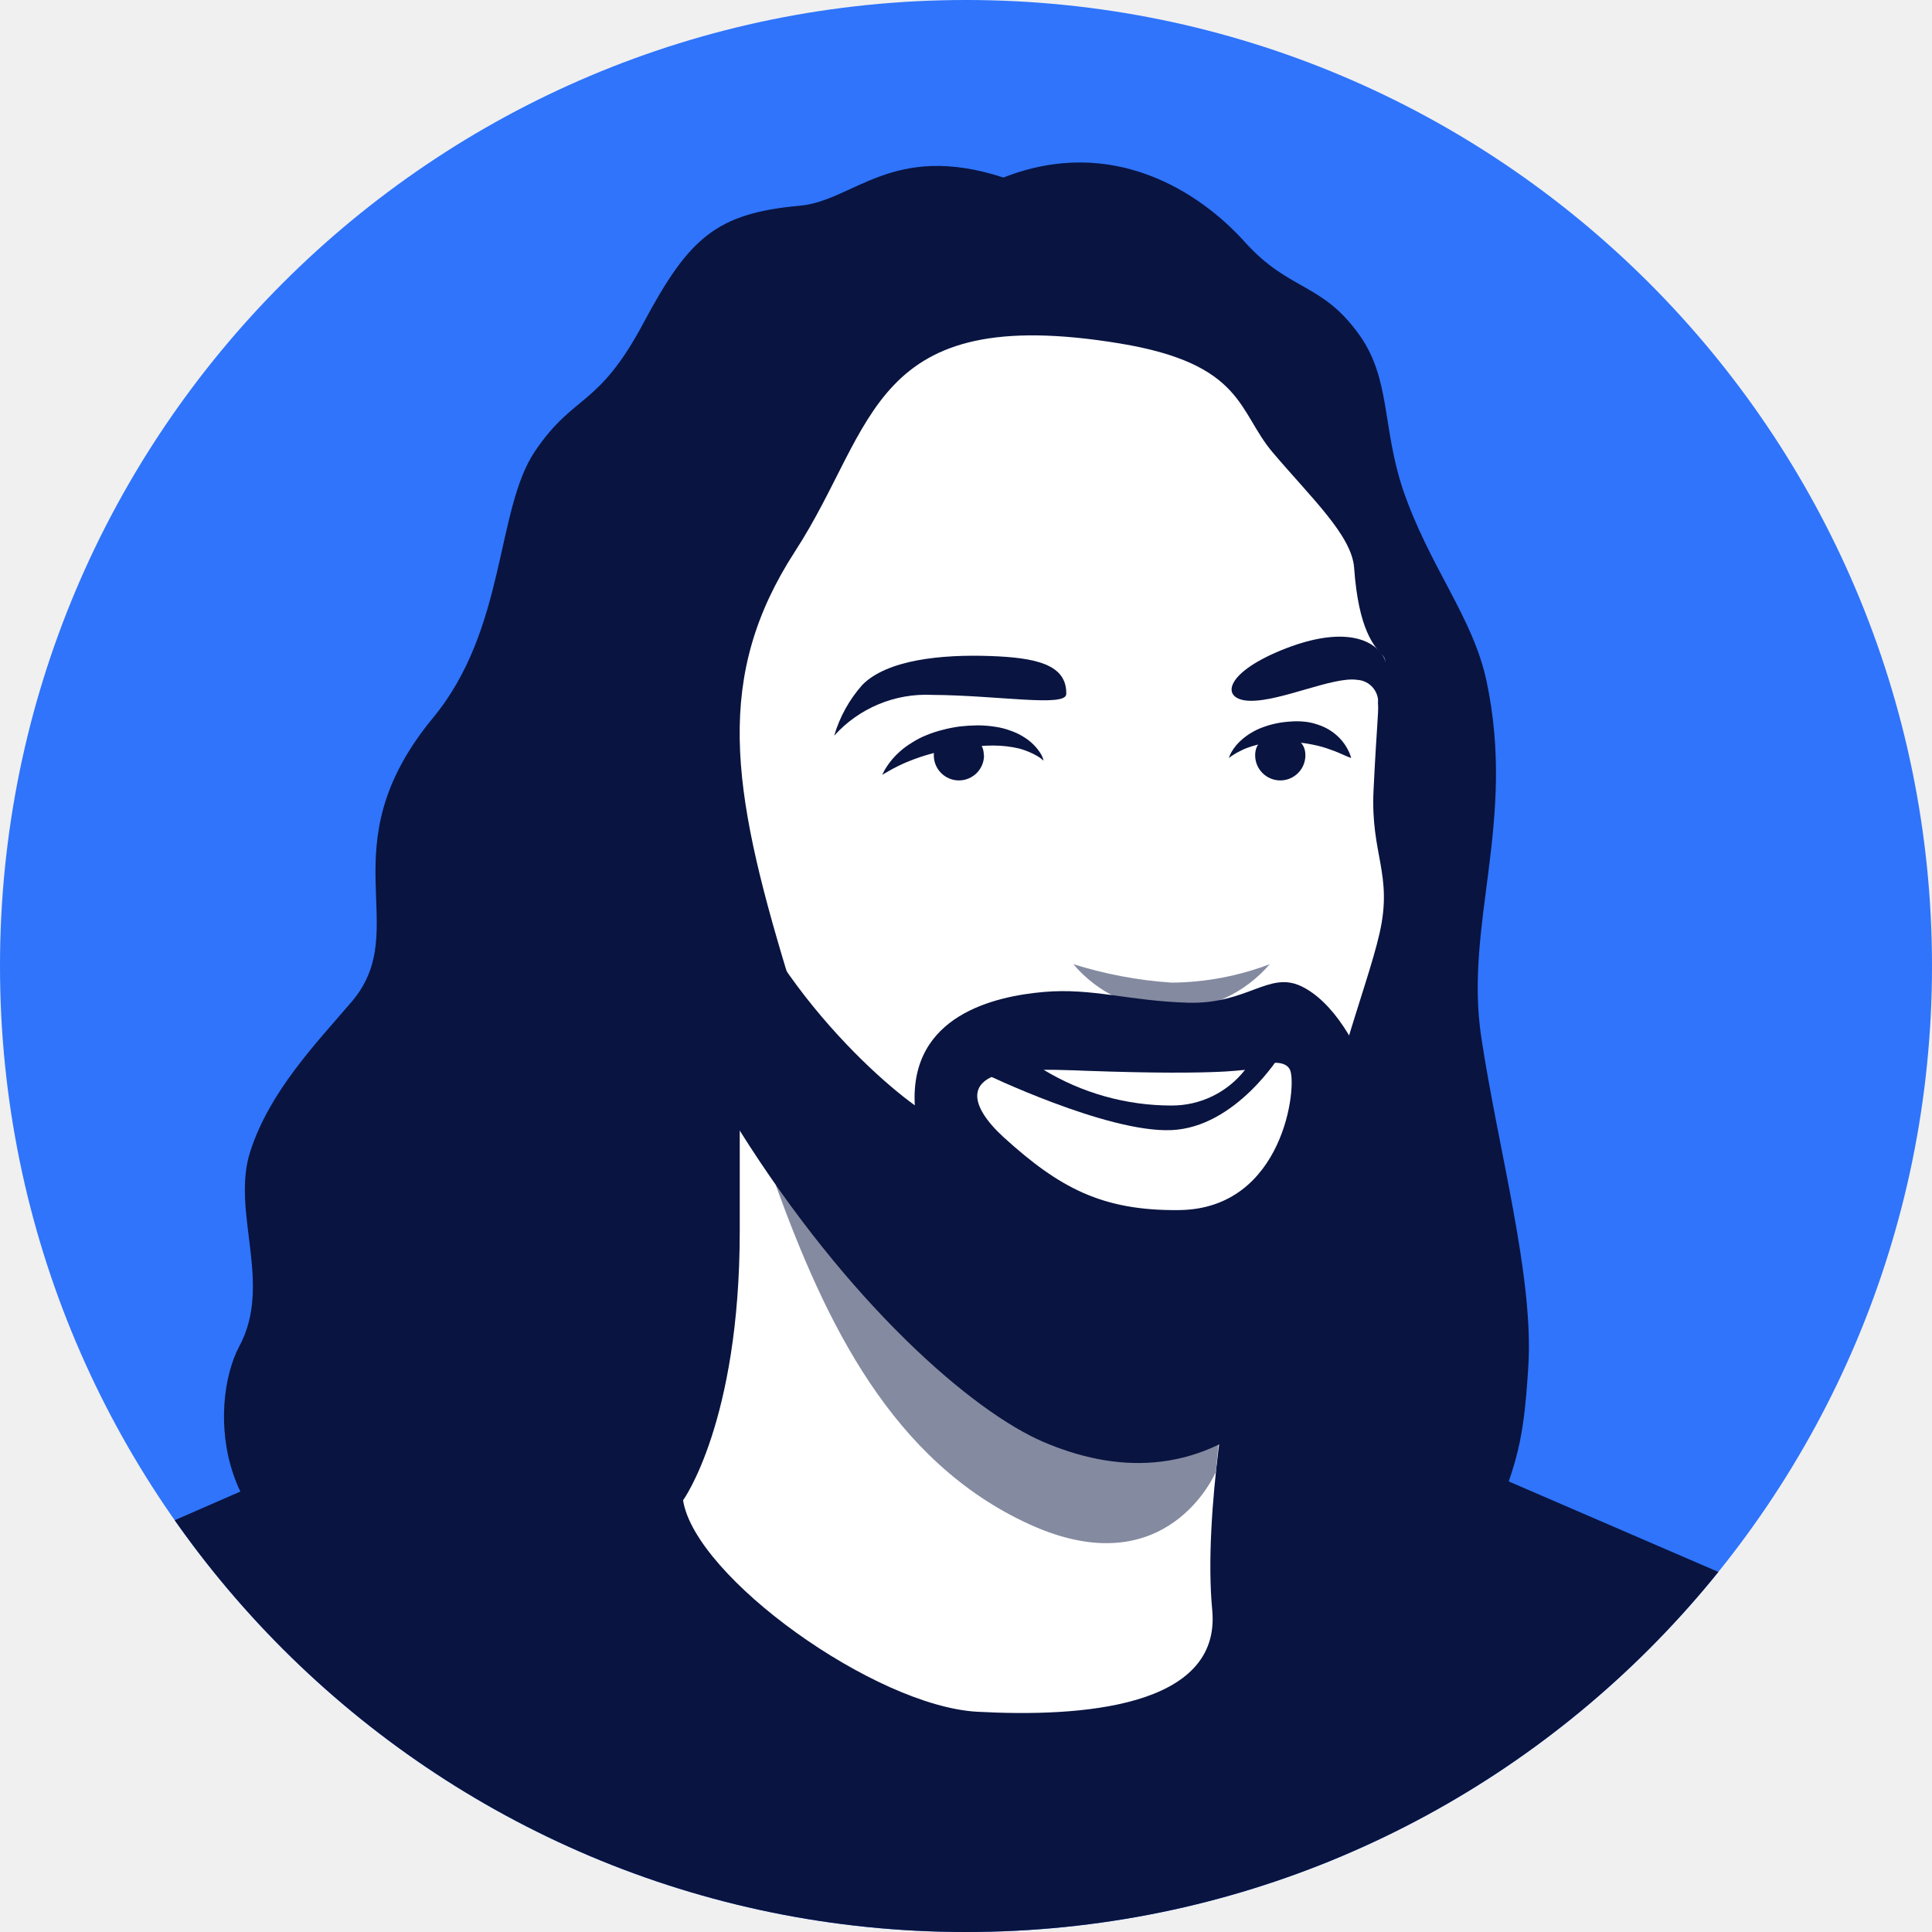
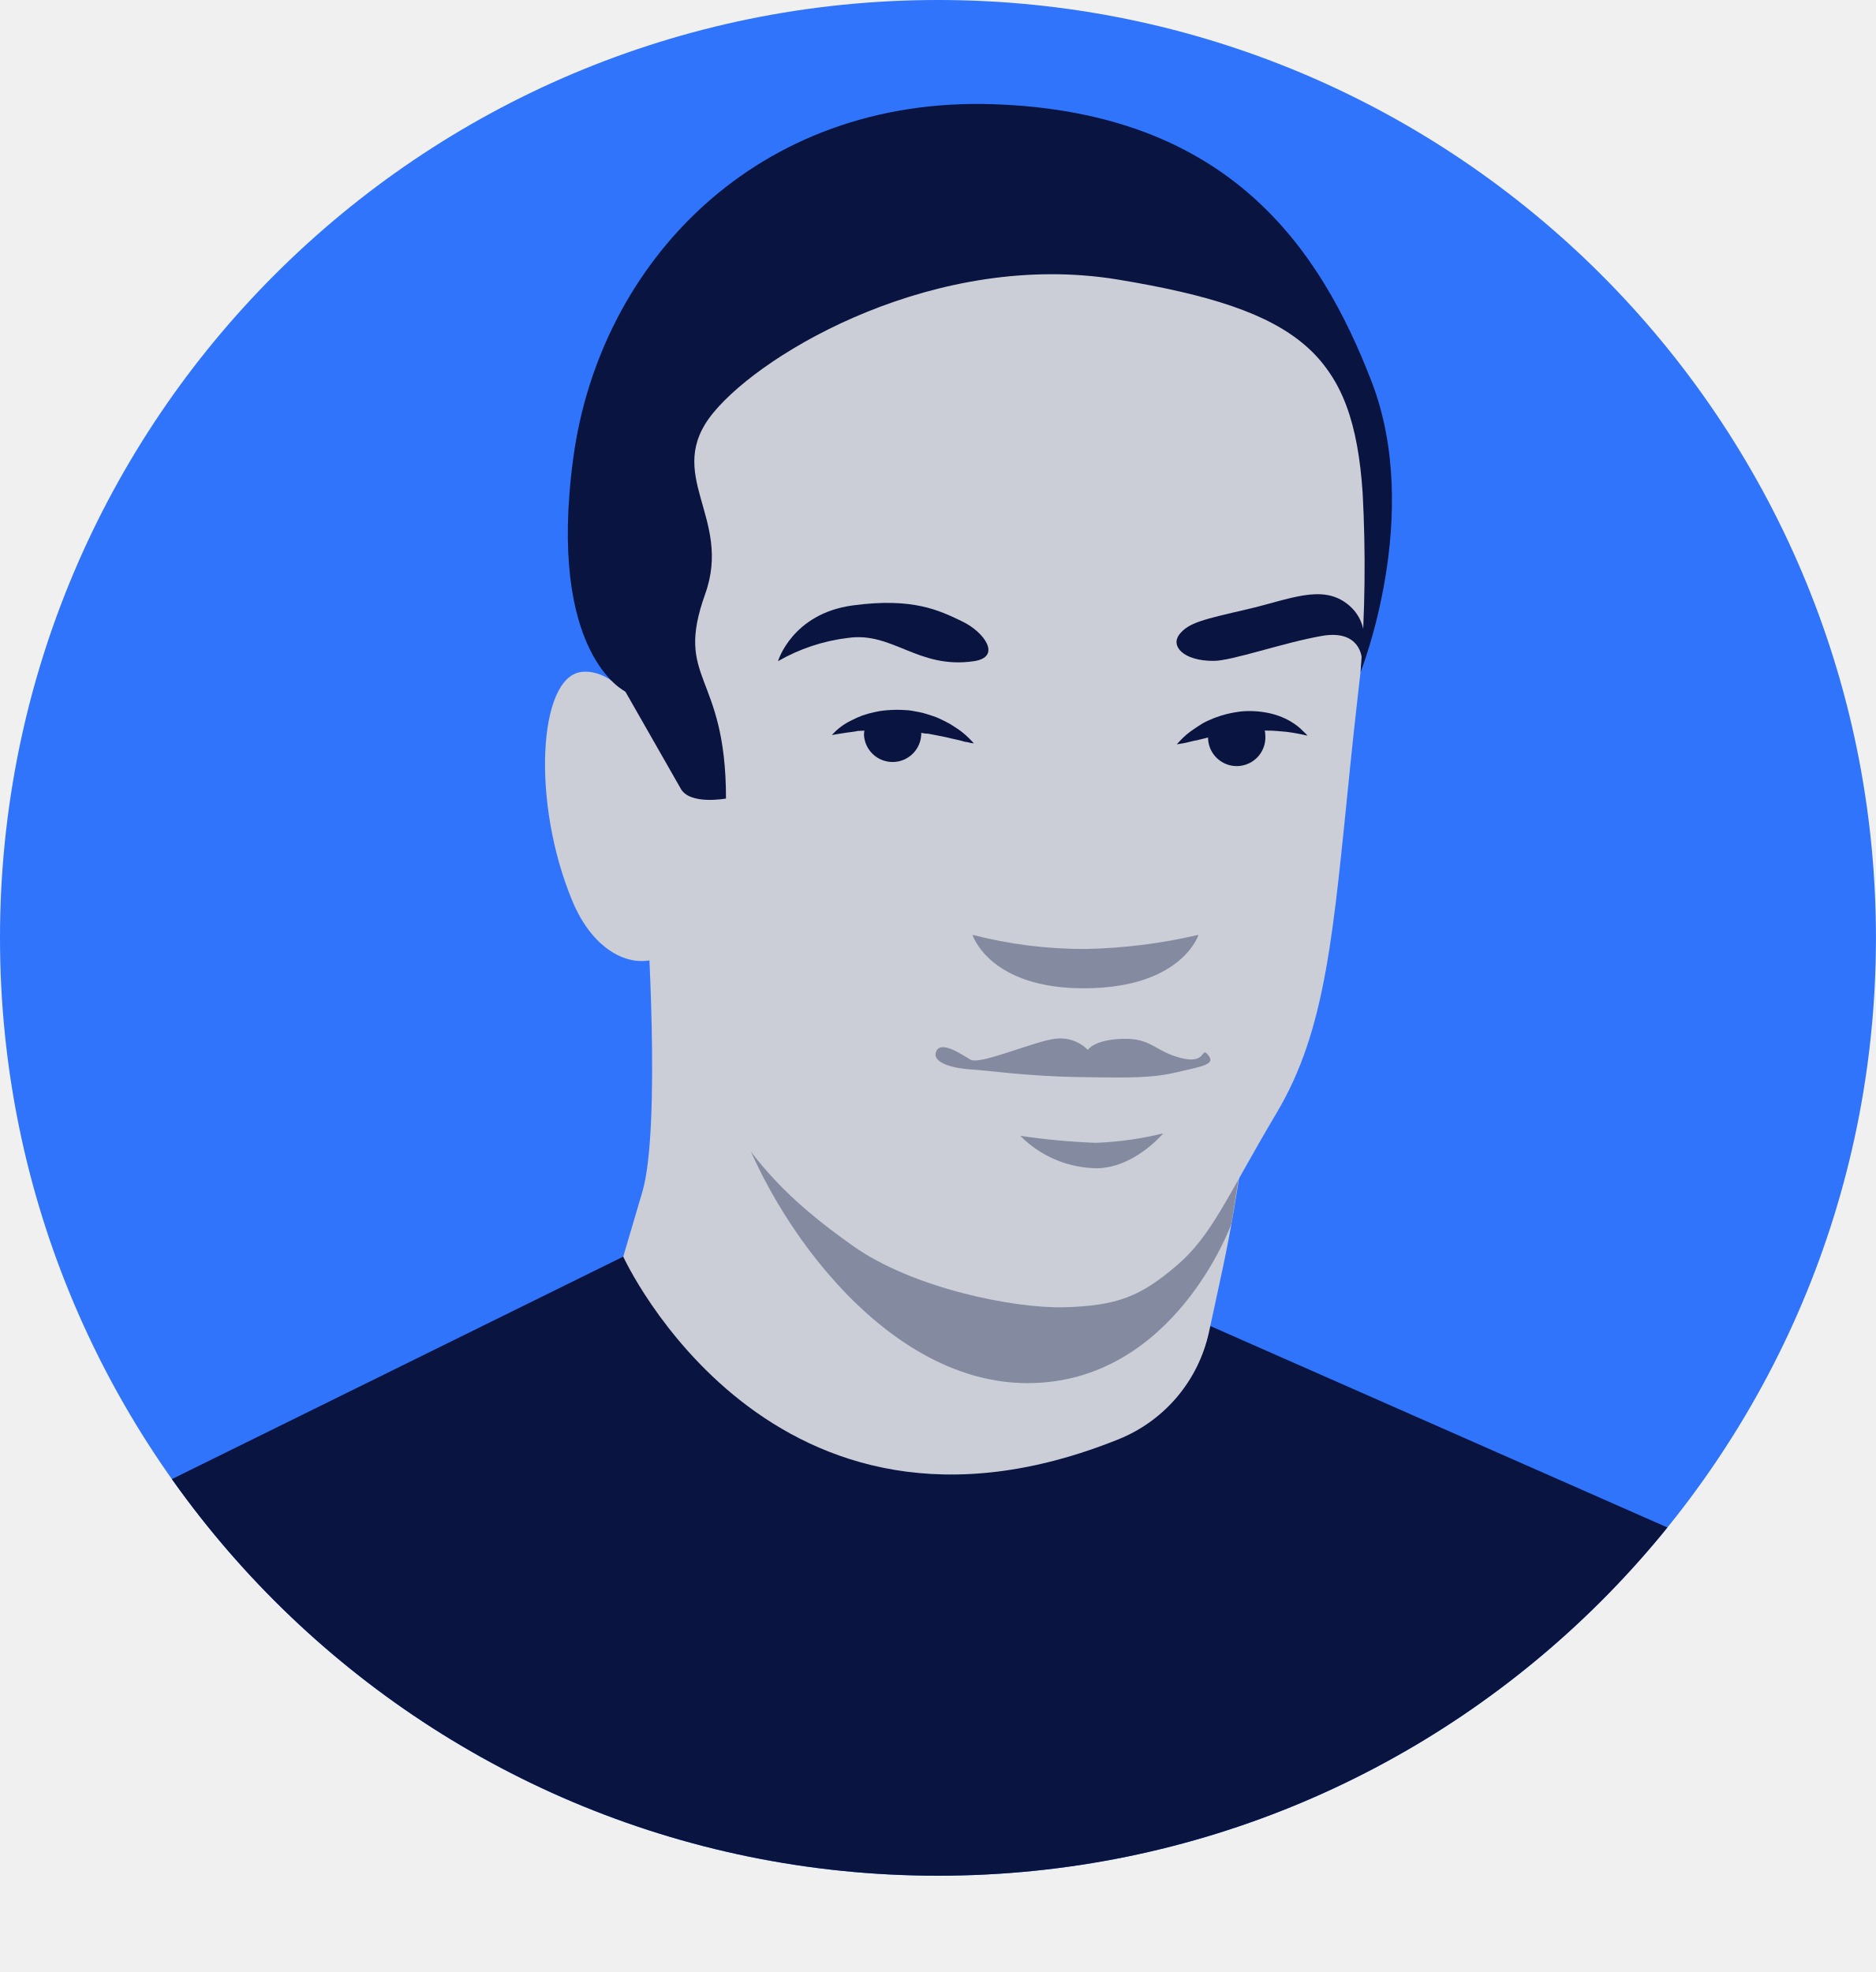
- <svg xmlns="http://www.w3.org/2000/svg" id="illustrations" viewBox="0 0 180 180">
+ <svg xmlns="http://www.w3.org/2000/svg" viewBox="0 0 180 189.24">
  <defs>
-     <style>.cls-1{fill:none;}.cls-2{fill:#2f74fb;}.cls-3{clip-path:url(#clip-path);}.cls-4{fill:#091440;}.cls-5{fill:#fff;}.cls-6{fill:#848aa0;}</style>
+     <style>.cls-1{fill:none;}.cls-2{clip-path:url(#clip-path);}.cls-3{fill:#2f74fb;}.cls-4{fill:#091440;}.cls-5{fill:#cbcdd7;}.cls-6{fill:#848aa0;}</style>
    <clipPath id="clip-path">
      <circle id="_Clipping_Path_" data-name="&lt;Clipping Path&gt;" class="cls-1" cx="90" cy="90" r="90" />
    </clipPath>
  </defs>
-   <circle id="_Path_" data-name="&lt;Path&gt;" class="cls-2" cx="90" cy="90" r="90" />
-   <g id="_Clip_Group_" data-name="&lt;Clip Group&gt;">
-     <g class="cls-3">
-       <polygon id="_Path_2" data-name="&lt;Path&gt;" class="cls-4" points="64.54 120.55 11.62 143.67 7.85 180 171.56 180 160.11 146.46 101.97 121.36 64.54 120.55" />
-       <g id="_Group_" data-name="&lt;Group&gt;">
-         <path id="_Path_3" data-name="&lt;Path&gt;" class="cls-4" d="M65.63,133.5c-4.17,5-14.58,15.68-31.57,13.34-14.17-2-14.7-15.94-11.75-21.44,3.12-5.82-.8-12.49,1-18.1s6.11-10.06,9.48-14c5.79-6.85-2.44-14.32,7.56-26.43,6.84-8.28,5.82-19.4,9.5-24.84S55.72,38.07,60,30c4.18-7.81,6.72-10.13,14.49-10.83,5.08-.45,8.64-6,19-2.63,10.16-4,18.31,1.36,22.48,6s7.19,3.73,10.71,8.71c2.87,4.06,2.1,8.52,4,14.27,2.45,7.24,6.55,11.95,7.82,17.95,2.78,13.09-2.08,22.59-.5,33.12s4.91,22.29,4.39,30.71-1.23,9-4.56,18.26-12.48,12.63-19.58,8.77S65.63,133.5,65.63,133.5Z" />
-         <path id="_Path_4" data-name="&lt;Path&gt;" class="cls-5" d="M122.78,111.17c.33-9,4.52-18.76,5.76-24.26s-.86-7.31-.57-13.28.48-7.24.42-8,1.25-3.68.45-4.54-2.27-2.39-2.68-8.2c-.22-3-4-6.51-7.56-10.71-3.27-3.82-2.66-8.26-14.26-10.18C81,28.15,81.63,39.72,74.09,51.34s-6,22-.76,39.29,17.55,33.11,24.61,34.05S122.33,123.74,122.78,111.17Z" />
-         <path id="_Path_5" data-name="&lt;Path&gt;" class="cls-5" d="M114.75,127s-2.68,13.87-1.81,23-12.36,10-21.89,9.48-26.29-12.55-27.41-19.7c0,0,5.28-7.28,5.28-25.08v-18L91.4,122Z" />
-         <g id="_Group_2" data-name="&lt;Group&gt;">
-           <path id="_Path_6" data-name="&lt;Path&gt;" class="cls-4" d="M99.34,64.67c.07-2.77-2.83-3.4-7.09-3.55-4.53-.16-9.59.34-11.91,2.69a12.4,12.4,0,0,0-2.62,4.73,11.53,11.53,0,0,1,9.11-3.8C93,64.78,99.3,65.9,99.34,64.67Z" />
-           <g id="_Group_3" data-name="&lt;Group&gt;">
-             <path id="_Path_7" data-name="&lt;Path&gt;" class="cls-4" d="M97.23,70.87a4.07,4.07,0,0,0-.58-.43A7.28,7.28,0,0,0,95,69.75a10.38,10.38,0,0,0-2.43-.29,13,13,0,0,0-1.38.06c-.54,0-1,.08-1.48.15s-1,.13-1.45.22-.94.17-1.38.3a18,18,0,0,0-2.39.81,15.12,15.12,0,0,0-1.66.82l-.64.37.09-.17a3.83,3.83,0,0,1,.27-.49A6.82,6.82,0,0,1,83.86,70a7.14,7.14,0,0,1,1.09-.8,7.8,7.8,0,0,1,1.35-.7A10.48,10.48,0,0,1,87.82,68a12.69,12.69,0,0,1,1.63-.32,16,16,0,0,1,1.64-.1,10.87,10.87,0,0,1,1.63.13,7,7,0,0,1,1.5.39,5.83,5.83,0,0,1,1.25.62,4.74,4.74,0,0,1,1.46,1.45A2.34,2.34,0,0,1,97.23,70.87Z" />
+   <g id="Layer_2" data-name="Layer 2">
+     <g id="illustrations">
+       <g id="_Clip_Group_" data-name="&lt;Clip Group&gt;">
+         <g class="cls-2">
+           <circle id="_Path_" data-name="&lt;Path&gt;" class="cls-3" cx="90" cy="90" r="90" />
+           <polygon id="_Path_2" data-name="&lt;Path&gt;" class="cls-4" points="59.8 120.59 8.46 145.9 4.45 189.24 178.62 189.24 164.57 148.6 104.58 122.16 59.8 120.59" />
+           <g id="_Group_" data-name="&lt;Group&gt;">
+             <path id="_Path_3" data-name="&lt;Path&gt;" class="cls-5" d="M62.06,87.48s1.4,20.71-.43,26.91l-1.83,6.2s14.14,31,47.57,17.51A14.37,14.37,0,0,0,116,127.85c.38-1.76.83-3.81,1.32-6.12,1.67-7.83,2.47-15.39,2.47-15.39V99.66Z" />
+             <path id="_Path_4" data-name="&lt;Path&gt;" class="cls-6" d="M70.2,105.46c3,10.71,14.29,27.27,28.39,27.27s19.58-15.32,19.58-15.32L119.8,107Z" />
+             <path id="_Path_5" data-name="&lt;Path&gt;" class="cls-5" d="M102.08,125.45c-4.77.12-14.49-1.81-20.24-5.89s-12.18-9.44-15.88-21-2.7-9.83-3.85-20.93-8.67-33.29,6.51-48.85,31.51-13.65,38.9-8.67S126,30.52,129.58,39.44s1.66,17.55,0,33.84-2.3,25.47-7.08,33.51-6.17,11.74-9.61,14.67S107.23,125.32,102.08,125.45Z" />
+             <path id="_Path_6" data-name="&lt;Path&gt;" class="cls-5" d="M63.64,71.34s-3.83-7.44-7.91-6.85S51,77,54.89,86.39c2,4.92,5.82,6.85,8.75,5.33S66.88,75.9,63.64,71.34Z" />
+             <g id="_Group_2" data-name="&lt;Group&gt;">
+               <g id="_Group_3" data-name="&lt;Group&gt;">
+                 <path id="_Path_7" data-name="&lt;Path&gt;" class="cls-4" d="M79.82,70.54a5.86,5.86,0,0,1,1.88-1.41,8.91,8.91,0,0,1,1.05-.47A9.64,9.64,0,0,1,84,68.32a8,8,0,0,1,1.37-.18,10.49,10.49,0,0,1,1.43,0c.48,0,.95.12,1.41.2s.9.25,1.32.38.81.34,1.17.51a8.18,8.18,0,0,1,1,.59A7.32,7.32,0,0,1,93,70.87c.29.29.44.46.44.46s-.24,0-.64-.12c-.2,0-.44-.09-.7-.16s-.57-.12-.89-.2-.66-.16-1-.22l-1.13-.22c-.39,0-.79-.11-1.19-.18s-.82-.1-1.23-.12-.82-.07-1.23-.06h-.61l-.59,0c-.39,0-.77,0-1.14.05s-.71,0-1,.09C80.75,70.36,79.82,70.54,79.82,70.54Z" />
+               </g>
+               <path id="_Path_8" data-name="&lt;Path&gt;" class="cls-4" d="M88.4,70.54c0-1.52-1.23-1.45-2.75-1.45s-2.75-.07-2.75,1.45a2.75,2.75,0,0,0,5.49,0Z" />
+             </g>
+             <path id="_Path_9" data-name="&lt;Path&gt;" class="cls-4" d="M93.44,63.45c-5.36.79-7.8-2.87-12.1-2.23a17.6,17.6,0,0,0-6.69,2.23S76,58.89,81.81,58.1s8.36.5,10.51,1.53S96.14,63.06,93.44,63.45Z" />
+             <g id="_Group_4" data-name="&lt;Group&gt;">
+               <g id="_Group_5" data-name="&lt;Group&gt;">
+                 <path id="_Path_10" data-name="&lt;Path&gt;" class="cls-4" d="M125.46,70.6a19.12,19.12,0,0,0-2-.37c-.6-.05-1.27-.13-2-.12-.36,0-.73,0-1.1,0l-1.13.09c-.38.06-.76.08-1.13.15s-.74.11-1.1.19-.71.15-1,.21L115,71c-.61.11-1.1.27-1.48.33s-.6.1-.6.1.14-.17.4-.44a7.1,7.1,0,0,1,1.2-1c.27-.18.56-.39.89-.58s.7-.34,1.08-.5a10.64,10.64,0,0,1,1.22-.39,11.8,11.8,0,0,1,1.31-.24,8.85,8.85,0,0,1,2.63.13,7.08,7.08,0,0,1,2.15.8,5.67,5.67,0,0,1,1.28,1A3.19,3.19,0,0,1,125.46,70.6Z" />
+               </g>
+               <path id="_Path_11" data-name="&lt;Path&gt;" class="cls-4" d="M115.91,70.6c0-1.52,1.23-1.45,2.75-1.45s2.75-.07,2.75,1.45a2.75,2.75,0,1,1-5.49,0Z" />
+               <path id="_Path_12" data-name="&lt;Path&gt;" class="cls-4" d="M116.43,63.42c-2.91,0-4.14-1.43-3.26-2.55s2.31-1.43,6.45-2.39,7.24-2.47,9.71-.48,1.33,5.14,1.33,5.14-.14-2.75-3.8-2.12S118.15,63.44,116.43,63.42Z" />
+             </g>
+             <path id="_Path_13" data-name="&lt;Path&gt;" class="cls-6" d="M93.31,89.71s1.61,5.2,10.86,5.13S115,89.71,115,89.71a52.38,52.38,0,0,1-10.86,1.36A43.05,43.05,0,0,1,93.31,89.71Z" />
+             <path id="_Path_14" data-name="&lt;Path&gt;" class="cls-6" d="M89.82,100.92c-.44,1.12,1.83,1.63,3.38,1.71s5.22.65,10.36.73,7,.09,9.43-.48,3.68-.74,2.94-1.63-.09.93-2.62.28-2.81-1.92-5.58-1.84-3.35,1.06-3.35,1.06a3.74,3.74,0,0,0-3.18-1.06c-2,.25-7.18,2.53-8.08,2S90.27,99.8,89.82,100.92Z" />
+             <path id="_Path_15" data-name="&lt;Path&gt;" class="cls-6" d="M97.9,109a10.49,10.49,0,0,0,7.43,3.11c3.59-.1,6.28-3.35,6.28-3.35a31.92,31.92,0,0,1-6.48.91A67.55,67.55,0,0,1,97.9,109Z" />
+             <path id="_Path_16" data-name="&lt;Path&gt;" class="cls-4" d="M65.29,75.63c.83,1.66,4.37,1,4.37,1,0-12.2-5-11.23-2-19.62,2.66-7.39-4.1-11.46.79-17.41S90,24,107.22,26.82c17.68,2.91,22.64,7.22,23.53,20.51a132.93,132.93,0,0,1-.2,17.16s6-15.05,1.06-27.86S117.92,10.75,95.28,10,57.52,25.19,55,44s5,22.36,5,22.36Z" />
          </g>
-           <path id="_Path_8" data-name="&lt;Path&gt;" class="cls-4" d="M91.66,70.37c0-1.3-1-1.81-2.34-1.81S87,69.07,87,70.37a2.34,2.34,0,0,0,4.68,0Z" />
        </g>
-         <path id="_Path_9" data-name="&lt;Path&gt;" class="cls-6" d="M100,89.83a12.2,12.2,0,0,0,9.12,4.31,12.38,12.38,0,0,0,9.18-4.31,26.26,26.26,0,0,1-9.15,1.72A39.52,39.52,0,0,1,100,89.83Z" />
-         <g id="_Group_4" data-name="&lt;Group&gt;">
-           <g id="_Group_5" data-name="&lt;Group&gt;">
-             <path id="_Path_10" data-name="&lt;Path&gt;" class="cls-4" d="M114.49,70.63a2.71,2.71,0,0,1,.23-.54,4.58,4.58,0,0,1,1-1.2,6,6,0,0,1,.86-.62,5.87,5.87,0,0,1,1.07-.51,8.7,8.7,0,0,1,2.51-.53,7.16,7.16,0,0,1,1.31,0,5.26,5.26,0,0,1,1.3.28,4.91,4.91,0,0,1,2,1.22,4.6,4.6,0,0,1,.91,1.32,3.61,3.61,0,0,1,.16.42l.05.15a5.08,5.08,0,0,1-.56-.22c-.34-.15-.79-.36-1.32-.54a10.2,10.2,0,0,0-1.74-.49c-.31-.06-.66-.13-1-.16a9.63,9.63,0,0,0-1.08-.09c-.37,0-.74,0-1.1,0s-.72,0-1,.1a9,9,0,0,0-1,.18,8.15,8.15,0,0,0-.87.27,4.71,4.71,0,0,0-.71.32,4.2,4.2,0,0,0-.54.3A3,3,0,0,0,114.49,70.63Z" />
-           </g>
-           <path id="_Path_11" data-name="&lt;Path&gt;" class="cls-4" d="M116.94,70.37c0-1.3,1-1.81,2.34-1.81s2.34.51,2.34,1.81a2.34,2.34,0,0,1-4.68,0Z" />
-           <path id="_Path_12" data-name="&lt;Path&gt;" class="cls-4" d="M116.42,65.29c-2.66-.08-2.48-2.48,2.93-4.7s8.42-1.2,9.49.51-.45,4.54-.45,4.54a2.07,2.07,0,0,0-1.95-2.3C124.23,63,119.26,65.38,116.42,65.29Z" />
-         </g>
-         <path id="_Path_13" data-name="&lt;Path&gt;" class="cls-4" d="M91.66,100a51.48,51.48,0,0,1,14.55-1.71c5.92.37,4-.09,8.54,0,3.31-1.08,4.53,0,4.53,0s-4.13,6.74-10.14,7S91.66,100,91.66,100Z" />
-         <path id="_Path_14" data-name="&lt;Path&gt;" class="cls-5" d="M97.23,99.67A23,23,0,0,0,109.14,103,8.65,8.65,0,0,0,116,99.67Z" />
-         <path id="_Path_15" data-name="&lt;Path&gt;" class="cls-6" d="M72.27,110.4c4.64,12.77,10.82,25.78,23.67,31.63s17.34-4.9,17.34-4.9l.71-7.46Z" />
-         <path id="_Compound_Path_" data-name="&lt;Compound Path&gt;" class="cls-4" d="M127.79,101.35c-1.1-3.86-3.62-8.11-6.61-9.49s-5,1.72-10.51,1.56-8.91-1.4-13.44-1-12.48,2.16-12,10.56c-5-3.59-17.91-15.89-19.16-30.84l-6,.51a57.78,57.78,0,0,0,8.79,32.59c10.21,16.27,21.75,26.27,28.35,29.1s14.07,3.17,20.88-2.8S128.89,105.2,127.79,101.35Zm-17.91,11.39c-7.22.09-11.22-2.1-16.4-6.81-3-2.75-5-6.7,5.09-6.27,14.44.62,17.39,0,17.39,0s3.52-1.45,4.22,0S119.64,112.62,109.88,112.74Z" />
      </g>
    </g>
  </g>
</svg>
